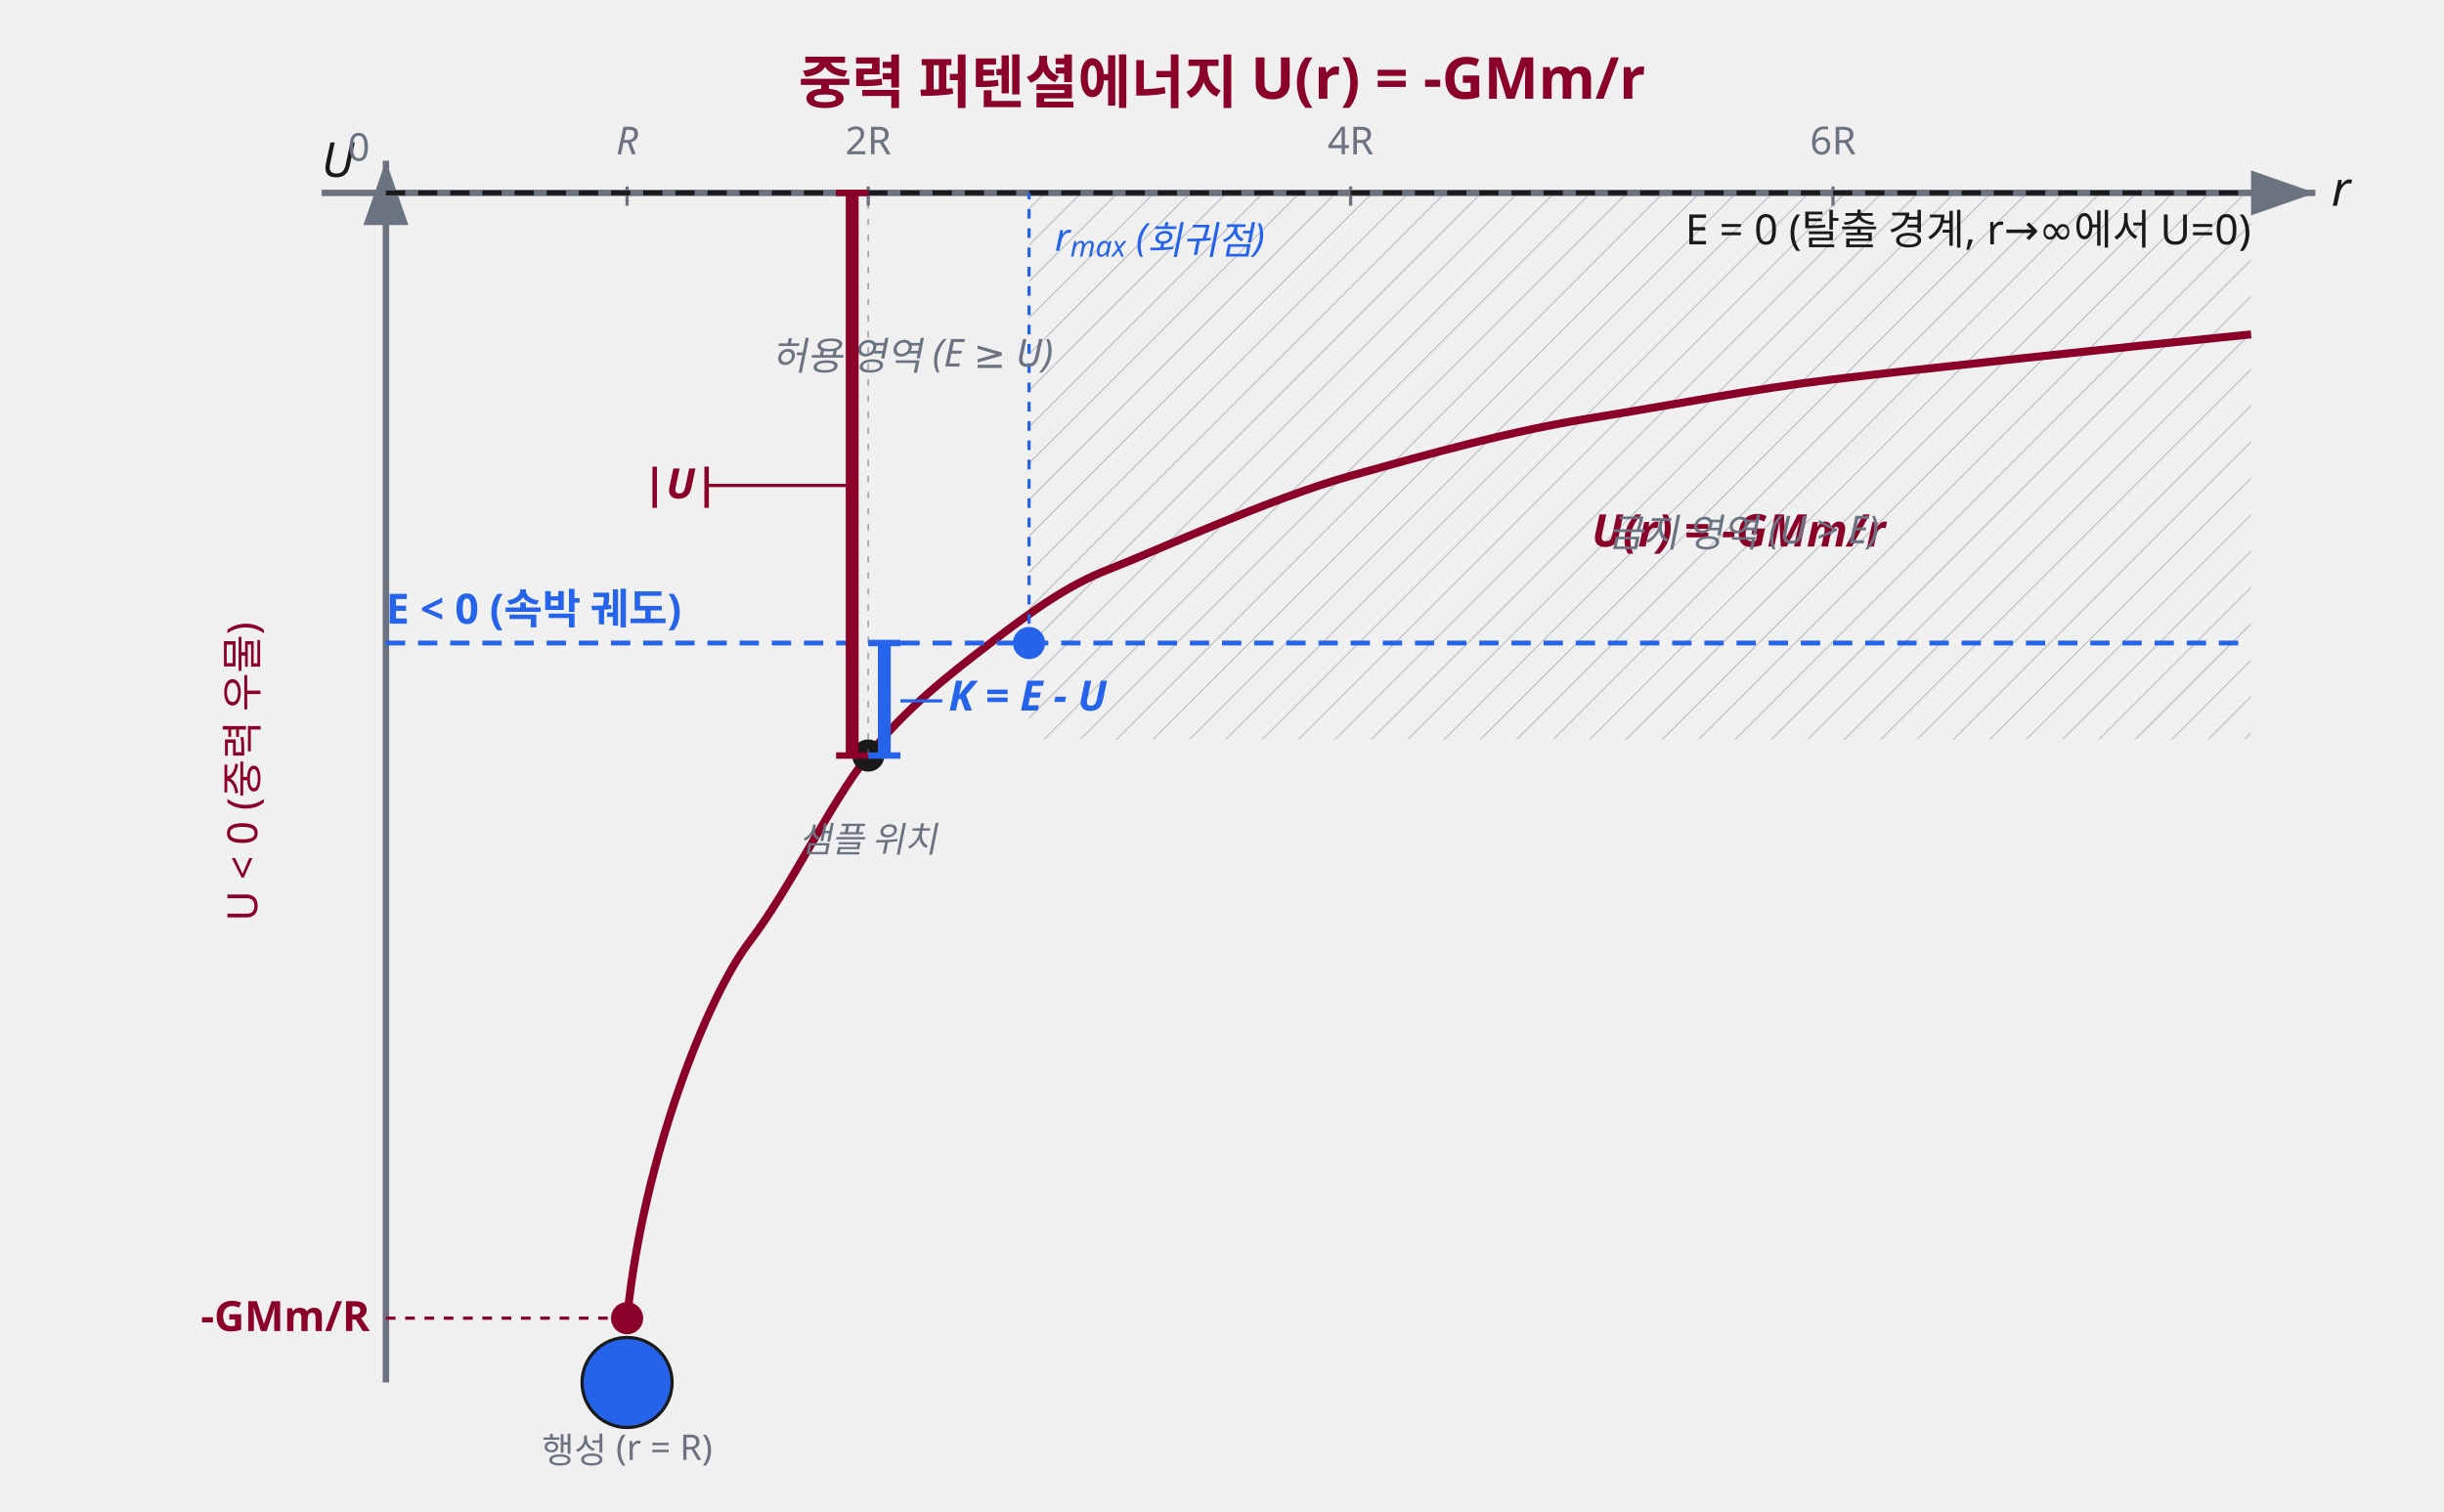
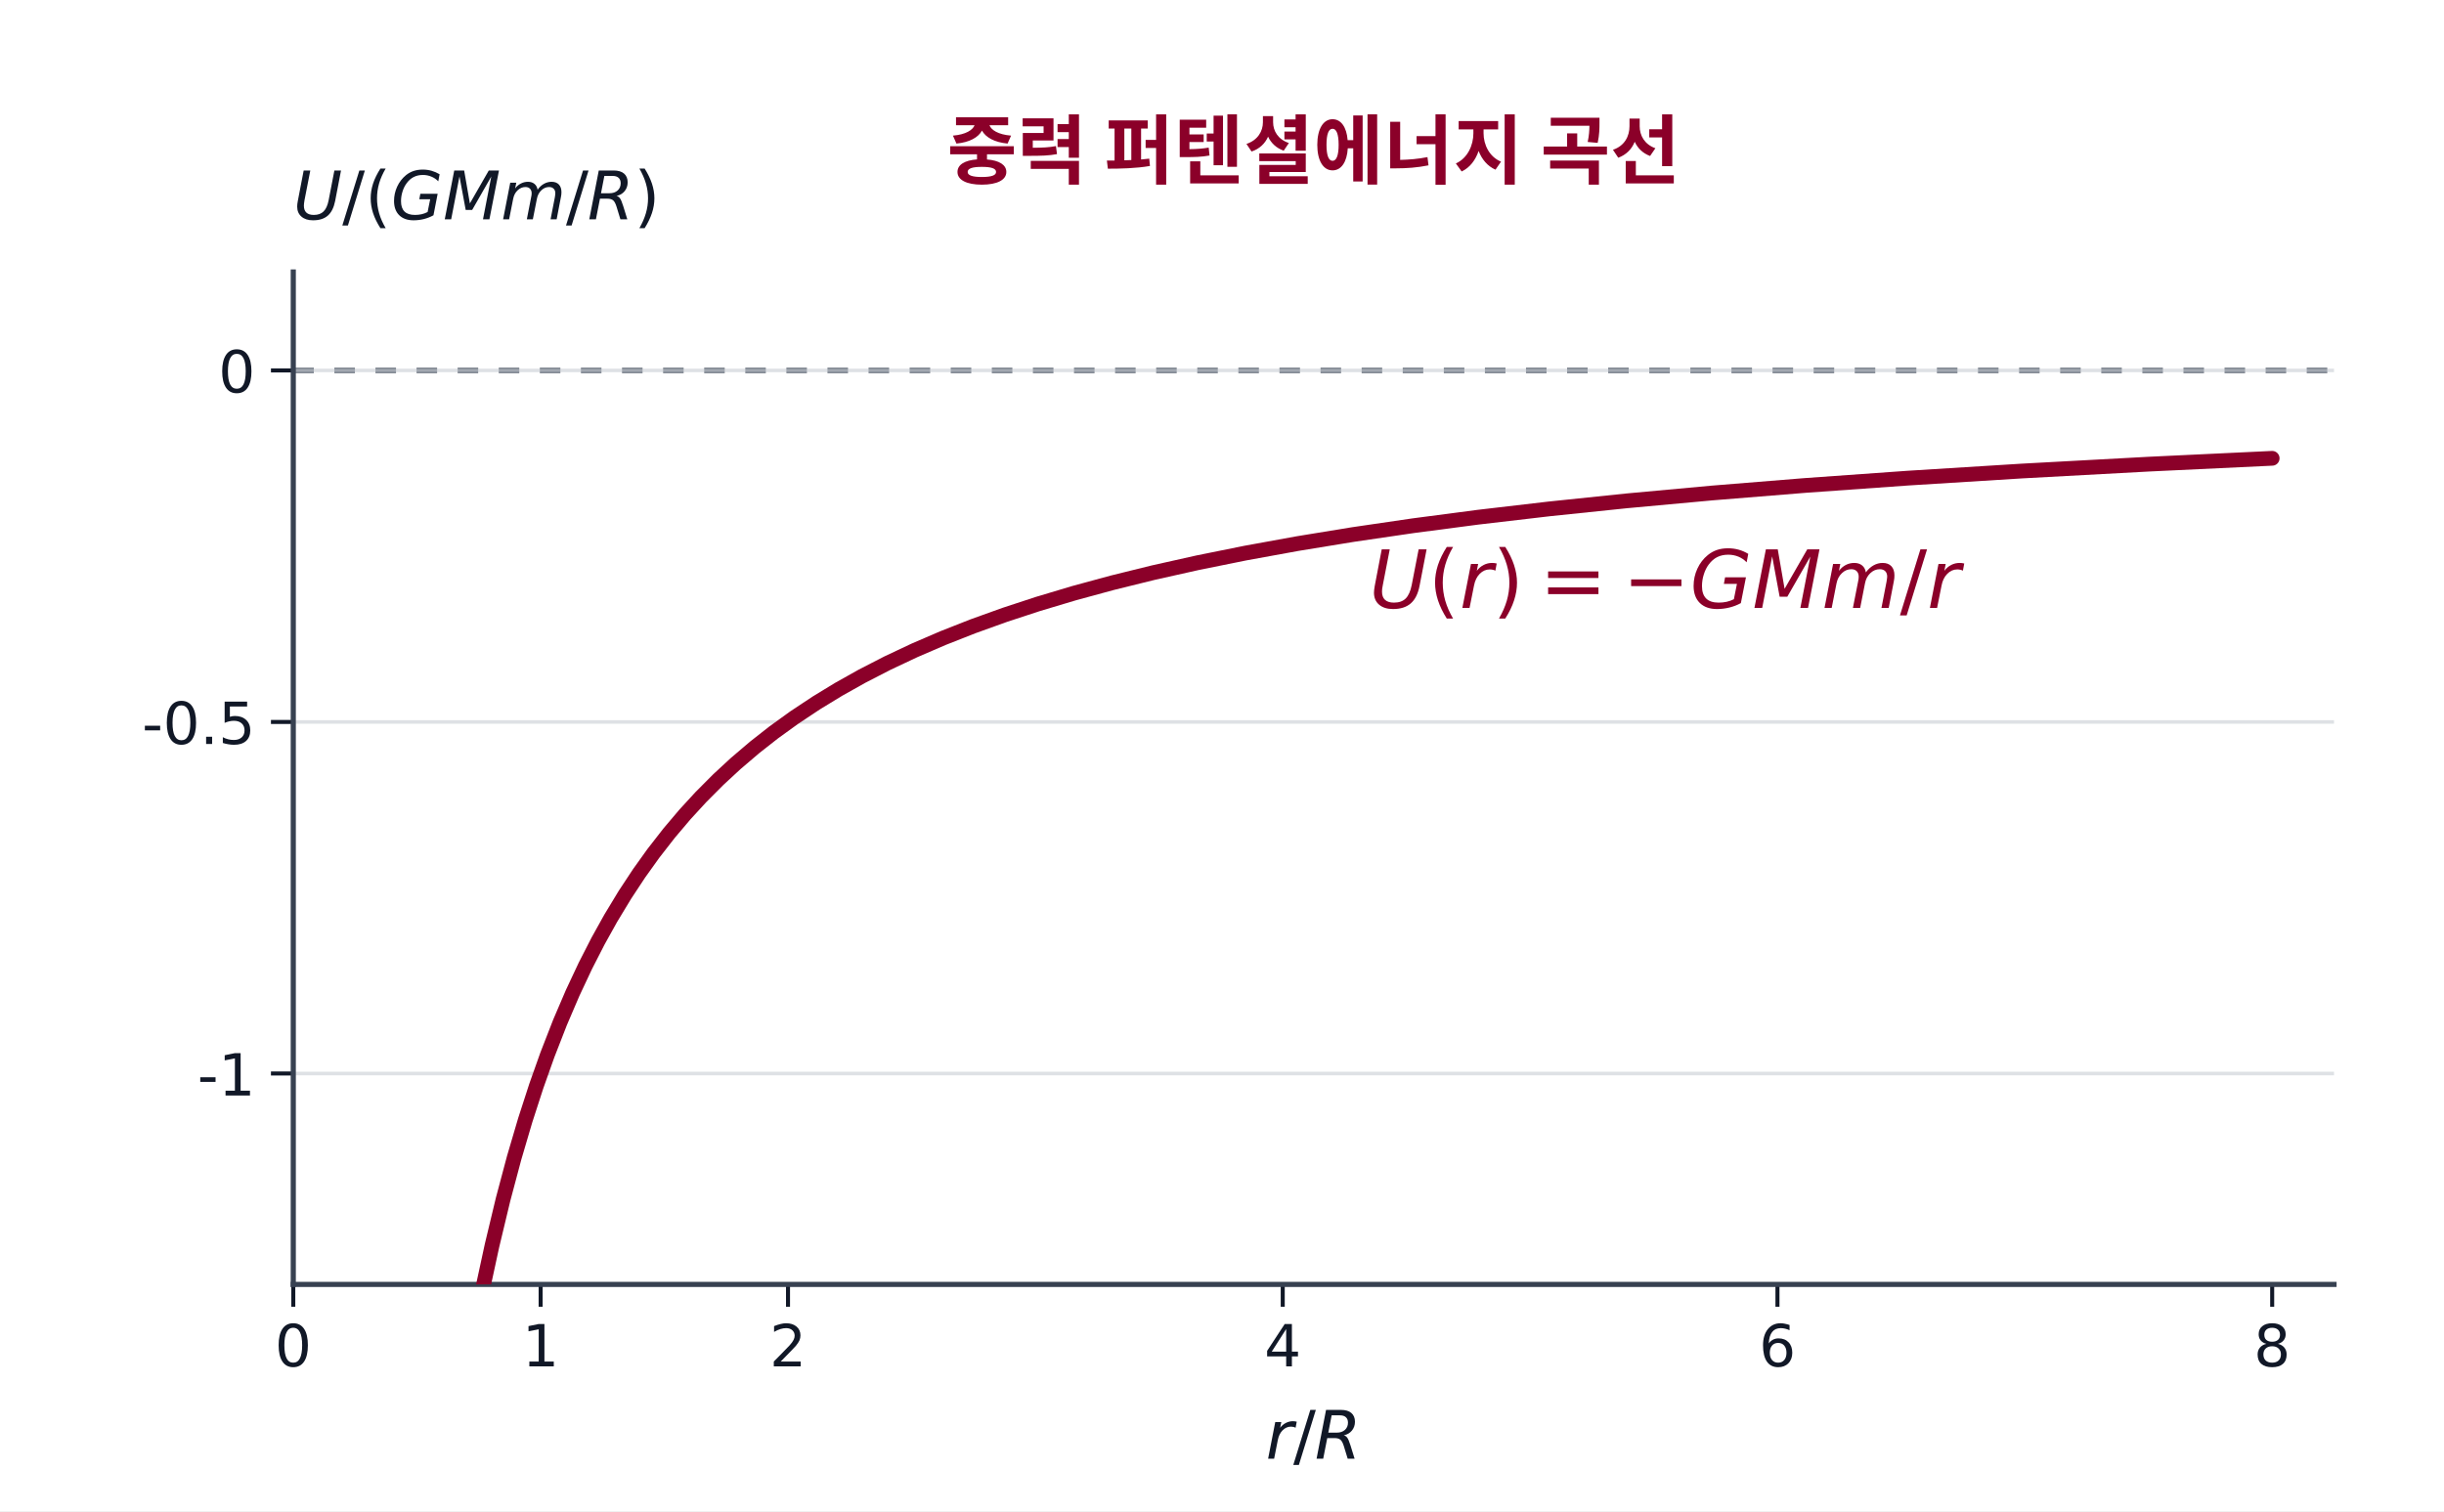
- <svg xmlns="http://www.w3.org/2000/svg" viewBox="0 0 760 470" font-family="sans-serif">
+ <svg xmlns="http://www.w3.org/2000/svg" xmlns:xlink="http://www.w3.org/1999/xlink" width="760" height="470" viewBox="0 0 547.2 338.4" version="1.1">
  <defs>
-     <marker id="peArrG" markerWidth="10" markerHeight="7" refX="10" refY="3.5" orient="auto">
-       <polygon points="0 0, 10 3.5, 0 7" fill="#6B7280" />
-     </marker>
-     <marker id="peArrR" markerWidth="9" markerHeight="6" refX="9" refY="3" orient="auto">
-       <polygon points="0 0, 9 3, 0 6" fill="#8B0029" />
-     </marker>
-     <marker id="peArrB" markerWidth="9" markerHeight="6" refX="9" refY="3" orient="auto">
-       <polygon points="0 0, 9 3, 0 6" fill="#2563EB" />
-     </marker>
-     <pattern id="forbidPat" patternUnits="userSpaceOnUse" width="8" height="8" patternTransform="rotate(45)">
-       <line x1="0" y1="0" x2="0" y2="8" stroke="#6B7280" stroke-width="0.7" opacity="0.4" />
-     </pattern>
+     <style type="text/css">*{stroke-linejoin: round; stroke-linecap: butt}</style>
  </defs>
-   <text x="380" y="32" text-anchor="middle" font-size="18" font-weight="bold" fill="#8B0029">중력 퍼텐셜에너지 U(r) = -GMm/r</text>
-   <rect x="320" y="60" width="380" height="170" fill="url(#forbidPat)" />
-   <line x1="120" y1="430" x2="120" y2="50" stroke="#6B7280" stroke-width="2" marker-end="url(#peArrG)" />
-   <text x="100" y="55" font-size="15" fill="#1a1a1a" font-style="italic">U</text>
-   <line x1="100" y1="60" x2="720" y2="60" stroke="#6B7280" stroke-width="2" marker-end="url(#peArrG)" />
-   <text x="725" y="64" font-size="15" fill="#1a1a1a" font-style="italic">r</text>
-   <text x="115" y="50" text-anchor="end" font-size="12" fill="#6B7280">0</text>
-   <g stroke="#6B7280" stroke-width="1">
-     <line x1="195" y1="58" x2="195" y2="64" />
-     <line x1="270" y1="58" x2="270" y2="64" />
-     <line x1="420" y1="58" x2="420" y2="64" />
-     <line x1="570" y1="58" x2="570" y2="64" />
+   <g id="figure_1">
+     <g id="patch_1">
+       <path d="M 0 338.4 L 547.2 338.4 L 547.2 0 L 0 0 z " style="fill: #ffffff" />
+     </g>
+     <g id="axes_1">
+       <g id="patch_2">
+         <path d="M 65.664 287.64 L 522.576 287.64 L 522.576 60.912 L 65.664 60.912 z " style="fill: #ffffff" />
+       </g>
+       <g id="line2d_1">
+         <path d="M 65.664 82.955 L 522.576 82.955 " clip-path="url(#p855c02649e)" style="fill: none; stroke-dasharray: 4.6,4.6; stroke-dashoffset: 0; stroke: #374151; stroke-width: 1.15" />
+       </g>
+       <g id="matplotlib.axis_1">
+         <g id="xtick_1">
+           <g id="line2d_2">
+             <defs>
+               <path id="macfccd3e43" d="M 0 0 L 0 5 " style="stroke: #111827; stroke-width: 0.9" />
+             </defs>
+             <g>
+               <use xlink:href="#macfccd3e43" x="65.664" y="287.64" style="fill: #111827; stroke: #111827; stroke-width: 0.9" />
+             </g>
+           </g>
+           <g id="text_1">
+             <text style="font-size: 13px; font-family: 'Apple SD Gothic Neo', 'DejaVu Sans'; text-anchor: middle; fill: #111827" x="65.664" y="305.994" transform="rotate(-0 65.664 305.9936)">0</text>
+           </g>
+         </g>
+         <g id="xtick_2">
+           <g id="line2d_3">
+             <g>
+               <use xlink:href="#macfccd3e43" x="121.047" y="287.64" style="fill: #111827; stroke: #111827; stroke-width: 0.9" />
+             </g>
+           </g>
+           <g id="text_2">
+             <text style="font-size: 13px; font-family: 'Apple SD Gothic Neo', 'DejaVu Sans'; text-anchor: middle; fill: #111827" x="121.047" y="305.994" transform="rotate(-0 121.0473 305.9936)">1</text>
+           </g>
+         </g>
+         <g id="xtick_3">
+           <g id="line2d_4">
+             <g>
+               <use xlink:href="#macfccd3e43" x="176.431" y="287.64" style="fill: #111827; stroke: #111827; stroke-width: 0.9" />
+             </g>
+           </g>
+           <g id="text_3">
+             <text style="font-size: 13px; font-family: 'Apple SD Gothic Neo', 'DejaVu Sans'; text-anchor: middle; fill: #111827" x="176.431" y="305.994" transform="rotate(-0 176.4305 305.9936)">2</text>
+           </g>
+         </g>
+         <g id="xtick_4">
+           <g id="line2d_5">
+             <g>
+               <use xlink:href="#macfccd3e43" x="287.197" y="287.64" style="fill: #111827; stroke: #111827; stroke-width: 0.9" />
+             </g>
+           </g>
+           <g id="text_4">
+             <text style="font-size: 13px; font-family: 'Apple SD Gothic Neo', 'DejaVu Sans'; text-anchor: middle; fill: #111827" x="287.197" y="305.994" transform="rotate(-0 287.1971 305.9936)">4</text>
+           </g>
+         </g>
+         <g id="xtick_5">
+           <g id="line2d_6">
+             <g>
+               <use xlink:href="#macfccd3e43" x="397.964" y="287.64" style="fill: #111827; stroke: #111827; stroke-width: 0.9" />
+             </g>
+           </g>
+           <g id="text_5">
+             <text style="font-size: 13px; font-family: 'Apple SD Gothic Neo', 'DejaVu Sans'; text-anchor: middle; fill: #111827" x="397.964" y="305.994" transform="rotate(-0 397.9636 305.9936)">6</text>
+           </g>
+         </g>
+         <g id="xtick_6">
+           <g id="line2d_7">
+             <g>
+               <use xlink:href="#macfccd3e43" x="508.73" y="287.64" style="fill: #111827; stroke: #111827; stroke-width: 0.9" />
+             </g>
+           </g>
+           <g id="text_6">
+             <text style="font-size: 13px; font-family: 'Apple SD Gothic Neo', 'DejaVu Sans'; text-anchor: middle; fill: #111827" x="508.73" y="305.994" transform="rotate(-0 508.7302 305.9936)">8</text>
+           </g>
+         </g>
+         <g id="text_7">
+           <g style="fill: #111827" transform="translate(283.395 326.7403)">
+             <text>
+               <tspan x="0" y="-0.062" style="font-style: oblique; font-size: 15px; font-family: 'DejaVu Sans'; fill: #111827">r</tspan>
+               <tspan x="10.971" y="-0.062" style="font-style: oblique; font-size: 15px; font-family: 'DejaVu Sans'; fill: #111827">R</tspan>
+               <tspan x="6.167" y="-0.062" style="font-size: 15px; font-family: 'DejaVu Sans'; fill: #111827">/</tspan>
+             </text>
+           </g>
+         </g>
+       </g>
+       <g id="matplotlib.axis_2">
+         <g id="ytick_1">
+           <g id="line2d_8">
+             <path d="M 65.664 240.405 L 522.576 240.405 " clip-path="url(#p855c02649e)" style="fill: none; stroke: #d1d5db; stroke-opacity: 0.7; stroke-width: 0.8; stroke-linecap: square" />
+           </g>
+           <g id="line2d_9">
+             <defs>
+               <path id="m3290c72d19" d="M 0 0 L -5 0 " style="stroke: #111827; stroke-width: 0.9" />
+             </defs>
+             <g>
+               <use xlink:href="#m3290c72d19" x="65.664" y="240.405" style="fill: #111827; stroke: #111827; stroke-width: 0.9" />
+             </g>
+           </g>
+           <g id="text_8">
+             <text style="font-size: 13px; font-family: 'Apple SD Gothic Neo', 'DejaVu Sans'; text-anchor: end; fill: #111827" x="57.164" y="245.332" transform="rotate(-0 57.164 245.3318)">-1</text>
+           </g>
+         </g>
+         <g id="ytick_2">
+           <g id="line2d_10">
+             <path d="M 65.664 161.68 L 522.576 161.68 " clip-path="url(#p855c02649e)" style="fill: none; stroke: #d1d5db; stroke-opacity: 0.7; stroke-width: 0.8; stroke-linecap: square" />
+           </g>
+           <g id="line2d_11">
+             <g>
+               <use xlink:href="#m3290c72d19" x="65.664" y="161.68" style="fill: #111827; stroke: #111827; stroke-width: 0.9" />
+             </g>
+           </g>
+           <g id="text_9">
+             <text style="font-size: 13px; font-family: 'Apple SD Gothic Neo', 'DejaVu Sans'; text-anchor: end; fill: #111827" x="57.164" y="166.607" transform="rotate(-0 57.164 166.6068)">-0.5</text>
+           </g>
+         </g>
+         <g id="ytick_3">
+           <g id="line2d_12">
+             <path d="M 65.664 82.955 L 522.576 82.955 " clip-path="url(#p855c02649e)" style="fill: none; stroke: #d1d5db; stroke-opacity: 0.7; stroke-width: 0.8; stroke-linecap: square" />
+           </g>
+           <g id="line2d_13">
+             <g>
+               <use xlink:href="#m3290c72d19" x="65.664" y="82.955" style="fill: #111827; stroke: #111827; stroke-width: 0.9" />
+             </g>
+           </g>
+           <g id="text_10">
+             <text style="font-size: 13px; font-family: 'Apple SD Gothic Neo', 'DejaVu Sans'; text-anchor: end; fill: #111827" x="57.164" y="87.882" transform="rotate(-0 57.164 87.8818)">0</text>
+           </g>
+         </g>
+       </g>
+       <g id="patch_3">
+         <path d="M 65.664 287.64 L 65.664 60.912 " style="fill: none; stroke: #374151; stroke-width: 1.15; stroke-linejoin: miter; stroke-linecap: square" />
+       </g>
+       <g id="patch_4">
+         <path d="M 65.664 287.64 L 522.576 287.64 " style="fill: none; stroke: #374151; stroke-width: 1.15; stroke-linejoin: miter; stroke-linecap: square" />
+       </g>
+       <g id="text_11">
+         <g id="patch_5">
+           <path d="M 306.581 142.248 L 438.881 142.248 Q 442.121 142.248 442.121 139.008 L 442.121 122.808 Q 442.121 119.568 438.881 119.568 L 306.581 119.568 Q 303.341 119.568 303.341 122.808 L 303.341 139.008 Q 303.341 142.248 306.581 142.248 z " style="fill: #ffffff; opacity: 0.92" />
+         </g>
+         <g style="fill: #8b0029" transform="translate(306.5812 136.488)">
+           <text>
+             <tspan x="0" y="-0.344" style="font-style: oblique; font-size: 18px; font-family: 'DejaVu Sans'; fill: #8b0029">U</tspan>
+             <tspan x="20.197" y="-0.344" style="font-style: oblique; font-size: 18px; font-family: 'DejaVu Sans'; fill: #8b0029">r</tspan>
+             <tspan x="71.798" y="-0.344" style="font-style: oblique; font-size: 18px; font-family: 'DejaVu Sans'; fill: #8b0029">G</tspan>
+             <tspan x="85.746" y="-0.344" style="font-style: oblique; font-size: 18px; font-family: 'DejaVu Sans'; fill: #8b0029">M</tspan>
+             <tspan x="101.276" y="-0.344" style="font-style: oblique; font-size: 18px; font-family: 'DejaVu Sans'; fill: #8b0029">m</tspan>
+             <tspan x="124.875" y="-0.344" style="font-style: oblique; font-size: 18px; font-family: 'DejaVu Sans'; fill: #8b0029">r</tspan>
+             <tspan x="13.175" y="-0.344" style="font-size: 18px; font-family: 'DejaVu Sans'; fill: #8b0029">(</tspan>
+             <tspan x="27.598" y="-0.344" style="font-size: 18px; font-family: 'DejaVu Sans'; fill: #8b0029">)</tspan>
+             <tspan x="38.127" y="-0.344" style="font-size: 18px; font-family: 'DejaVu Sans'; fill: #8b0029">=</tspan>
+             <tspan x="56.716" y="-0.344" style="font-size: 18px; font-family: 'DejaVu Sans'; fill: #8b0029">−</tspan>
+             <tspan x="118.811" y="-0.344" style="font-size: 18px; font-family: 'DejaVu Sans'; fill: #8b0029">/</tspan>
+           </text>
+         </g>
+       </g>
+       <g id="text_12">
+         <g style="fill: #111827" transform="translate(65.664 49.74288)">
+           <text>
+             <tspan x="0" y="-0.625" style="font-style: oblique; font-size: 15px; font-family: 'DejaVu Sans'; fill: #111827">U</tspan>
+             <tspan x="21.885" y="-0.625" style="font-style: oblique; font-size: 15px; font-family: 'DejaVu Sans'; fill: #111827">G</tspan>
+             <tspan x="33.508" y="-0.625" style="font-style: oblique; font-size: 15px; font-family: 'DejaVu Sans'; fill: #111827">M</tspan>
+             <tspan x="46.45" y="-0.625" style="font-style: oblique; font-size: 15px; font-family: 'DejaVu Sans'; fill: #111827">m</tspan>
+             <tspan x="65.866" y="-0.625" style="font-style: oblique; font-size: 15px; font-family: 'DejaVu Sans'; fill: #111827">R</tspan>
+             <tspan x="10.979" y="-0.625" style="font-size: 15px; font-family: 'DejaVu Sans'; fill: #111827">/</tspan>
+             <tspan x="16.033" y="-0.625" style="font-size: 15px; font-family: 'DejaVu Sans'; fill: #111827">(</tspan>
+             <tspan x="61.062" y="-0.625" style="font-size: 15px; font-family: 'DejaVu Sans'; fill: #111827">/</tspan>
+             <tspan x="76.288" y="-0.625" style="font-size: 15px; font-family: 'DejaVu Sans'; fill: #111827">)</tspan>
+           </text>
+         </g>
+       </g>
+       <g id="text_13">
+         <text style="font-weight: 700; font-size: 17px; font-family: 'Apple SD Gothic Neo', 'DejaVu Sans'; text-anchor: middle; fill: #8b0029" x="294.12" y="39.839" transform="rotate(-0 294.12 39.83918)">중력 퍼텐셜에너지 곡선</text>
+       </g>
+       <g id="line2d_14">
+         <path d="M 99.669 339.4 L 101.655 325.242 L 103.781 311.73 L 105.906 299.645 L 108.032 288.773 L 110.158 278.94 L 112.638 268.593 L 115.118 259.283 L 117.598 250.863 L 120.078 243.21 L 122.558 236.225 L 125.392 228.952 L 128.226 222.338 L 131.061 216.297 L 133.895 210.758 L 136.729 205.661 L 139.918 200.391 L 143.106 195.556 L 146.295 191.103 L 149.838 186.551 L 153.381 182.367 L 156.924 178.508 L 160.821 174.594 L 164.718 170.989 L 168.969 167.366 L 173.221 164.029 L 177.826 160.7 L 182.786 157.408 L 187.746 154.383 L 193.061 151.403 L 198.729 148.487 L 204.752 145.65 L 211.129 142.901 L 217.861 140.25 L 224.947 137.701 L 232.387 135.258 L 240.535 132.821 L 249.038 130.509 L 258.25 128.234 L 268.17 126.016 L 278.798 123.869 L 290.49 121.741 L 302.89 119.714 L 316.353 117.74 L 330.878 115.834 L 346.821 113.97 L 364.181 112.166 L 383.313 110.407 L 404.216 108.712 L 427.244 107.072 L 452.753 105.482 L 481.096 103.945 L 508.73 102.636 L 508.73 102.636 " clip-path="url(#p855c02649e)" style="fill: none; stroke: #8b0029; stroke-width: 3.3; stroke-linecap: round" />
+       </g>
+     </g>
  </g>
-   <text x="195" y="48" text-anchor="middle" font-size="12" fill="#6B7280" font-style="italic">R</text>
-   <text x="270" y="48" text-anchor="middle" font-size="12" fill="#6B7280">2R</text>
-   <text x="420" y="48" text-anchor="middle" font-size="12" fill="#6B7280">4R</text>
-   <text x="570" y="48" text-anchor="middle" font-size="12" fill="#6B7280">6R</text>
-   <circle cx="195" cy="430" r="14" fill="#2563EB" stroke="#1a1a1a" stroke-width="1" />
-   <text x="195" y="455" text-anchor="middle" font-size="11" fill="#6B7280">행성 (r = R)</text>
-   <path d="M 195,410            C 200,360 220,310 233,293            S 258,250 270,235            S 295,210 308,200            S 332,182 345,177            S 395,155 420,148            S 470,134 495,130            S 545,121 570,118            S 660,108 700,104" fill="none" stroke="#8B0029" stroke-width="2.5" />
-   <text x="495" y="170" font-size="14" fill="#8B0029" font-weight="bold" font-style="italic">U(r) = -GMm/r</text>
-   <circle cx="195" cy="410" r="5" fill="#8B0029" />
-   <line x1="120" y1="410" x2="195" y2="410" stroke="#8B0029" stroke-width="1" stroke-dasharray="3 3" />
-   <text x="115" y="414" text-anchor="end" font-size="13" fill="#8B0029" font-weight="bold">-GMm/R</text>
-   <line x1="120" y1="60" x2="700" y2="60" stroke="#1a1a1a" stroke-width="1.5" stroke-dasharray="6 4" />
-   <text x="700" y="76" text-anchor="end" font-size="13" fill="#1a1a1a">E = 0  (탈출 경계, r→∞에서 U=0)</text>
-   <line x1="120" y1="200" x2="700" y2="200" stroke="#2563EB" stroke-width="1.5" stroke-dasharray="6 4" />
-   <text x="120" y="194" font-size="13" fill="#2563EB" font-weight="bold">E &lt; 0  (속박 궤도)</text>
-   <circle cx="320" cy="200" r="5" fill="#2563EB" />
-   <line x1="320" y1="200" x2="320" y2="60" stroke="#2563EB" stroke-width="1" stroke-dasharray="3 3" />
-   <text x="328" y="78" font-size="12" fill="#2563EB" font-style="italic">r<tspan font-size="9" baseline-shift="sub">max</tspan> (회귀점)</text>
-   <text x="240" y="115" font-size="12" fill="#6B7280" font-style="italic">허용 영역 (E ≥ U)</text>
-   <text x="500" y="170" font-size="12" fill="#6B7280" font-style="italic">금지 영역 (U &gt; E)</text>
-   <circle cx="270" cy="235" r="5" fill="#1a1a1a" />
-   <line x1="275" y1="235" x2="275" y2="200" stroke="#2563EB" stroke-width="4" />
-   <line x1="270" y1="235" x2="280" y2="235" stroke="#2563EB" stroke-width="2" />
-   <line x1="270" y1="200" x2="280" y2="200" stroke="#2563EB" stroke-width="2" />
-   <line x1="265" y1="60" x2="265" y2="235" stroke="#8B0029" stroke-width="4" />
-   <line x1="260" y1="60" x2="270" y2="60" stroke="#8B0029" stroke-width="2" />
-   <line x1="260" y1="235" x2="270" y2="235" stroke="#8B0029" stroke-width="2" />
-   <text x="295" y="221" font-size="13" fill="#2563EB" font-weight="bold" font-style="italic">K = E - U</text>
-   <line x1="293" y1="218" x2="280" y2="218" stroke="#2563EB" stroke-width="1" />
-   <text x="200" y="155" font-size="13" fill="#8B0029" font-weight="bold" font-style="italic">|U|</text>
-   <line x1="220" y1="151" x2="263" y2="151" stroke="#8B0029" stroke-width="1" />
-   <line x1="270" y1="235" x2="270" y2="60" stroke="#6B7280" stroke-width="0.5" stroke-dasharray="2 3" opacity="0.6" />
-   <text x="270" y="265" text-anchor="middle" font-size="11" fill="#6B7280" font-style="italic">샘플 위치</text>
-   <text x="80" y="240" text-anchor="middle" font-size="13" fill="#8B0029" transform="rotate(-90, 80, 240)">U &lt; 0  (중력 우물)</text>
+   <defs>
+     <clipPath id="p855c02649e">
+       <rect x="65.664" y="60.912" width="456.912" height="226.728" />
+     </clipPath>
+   </defs>
</svg>
